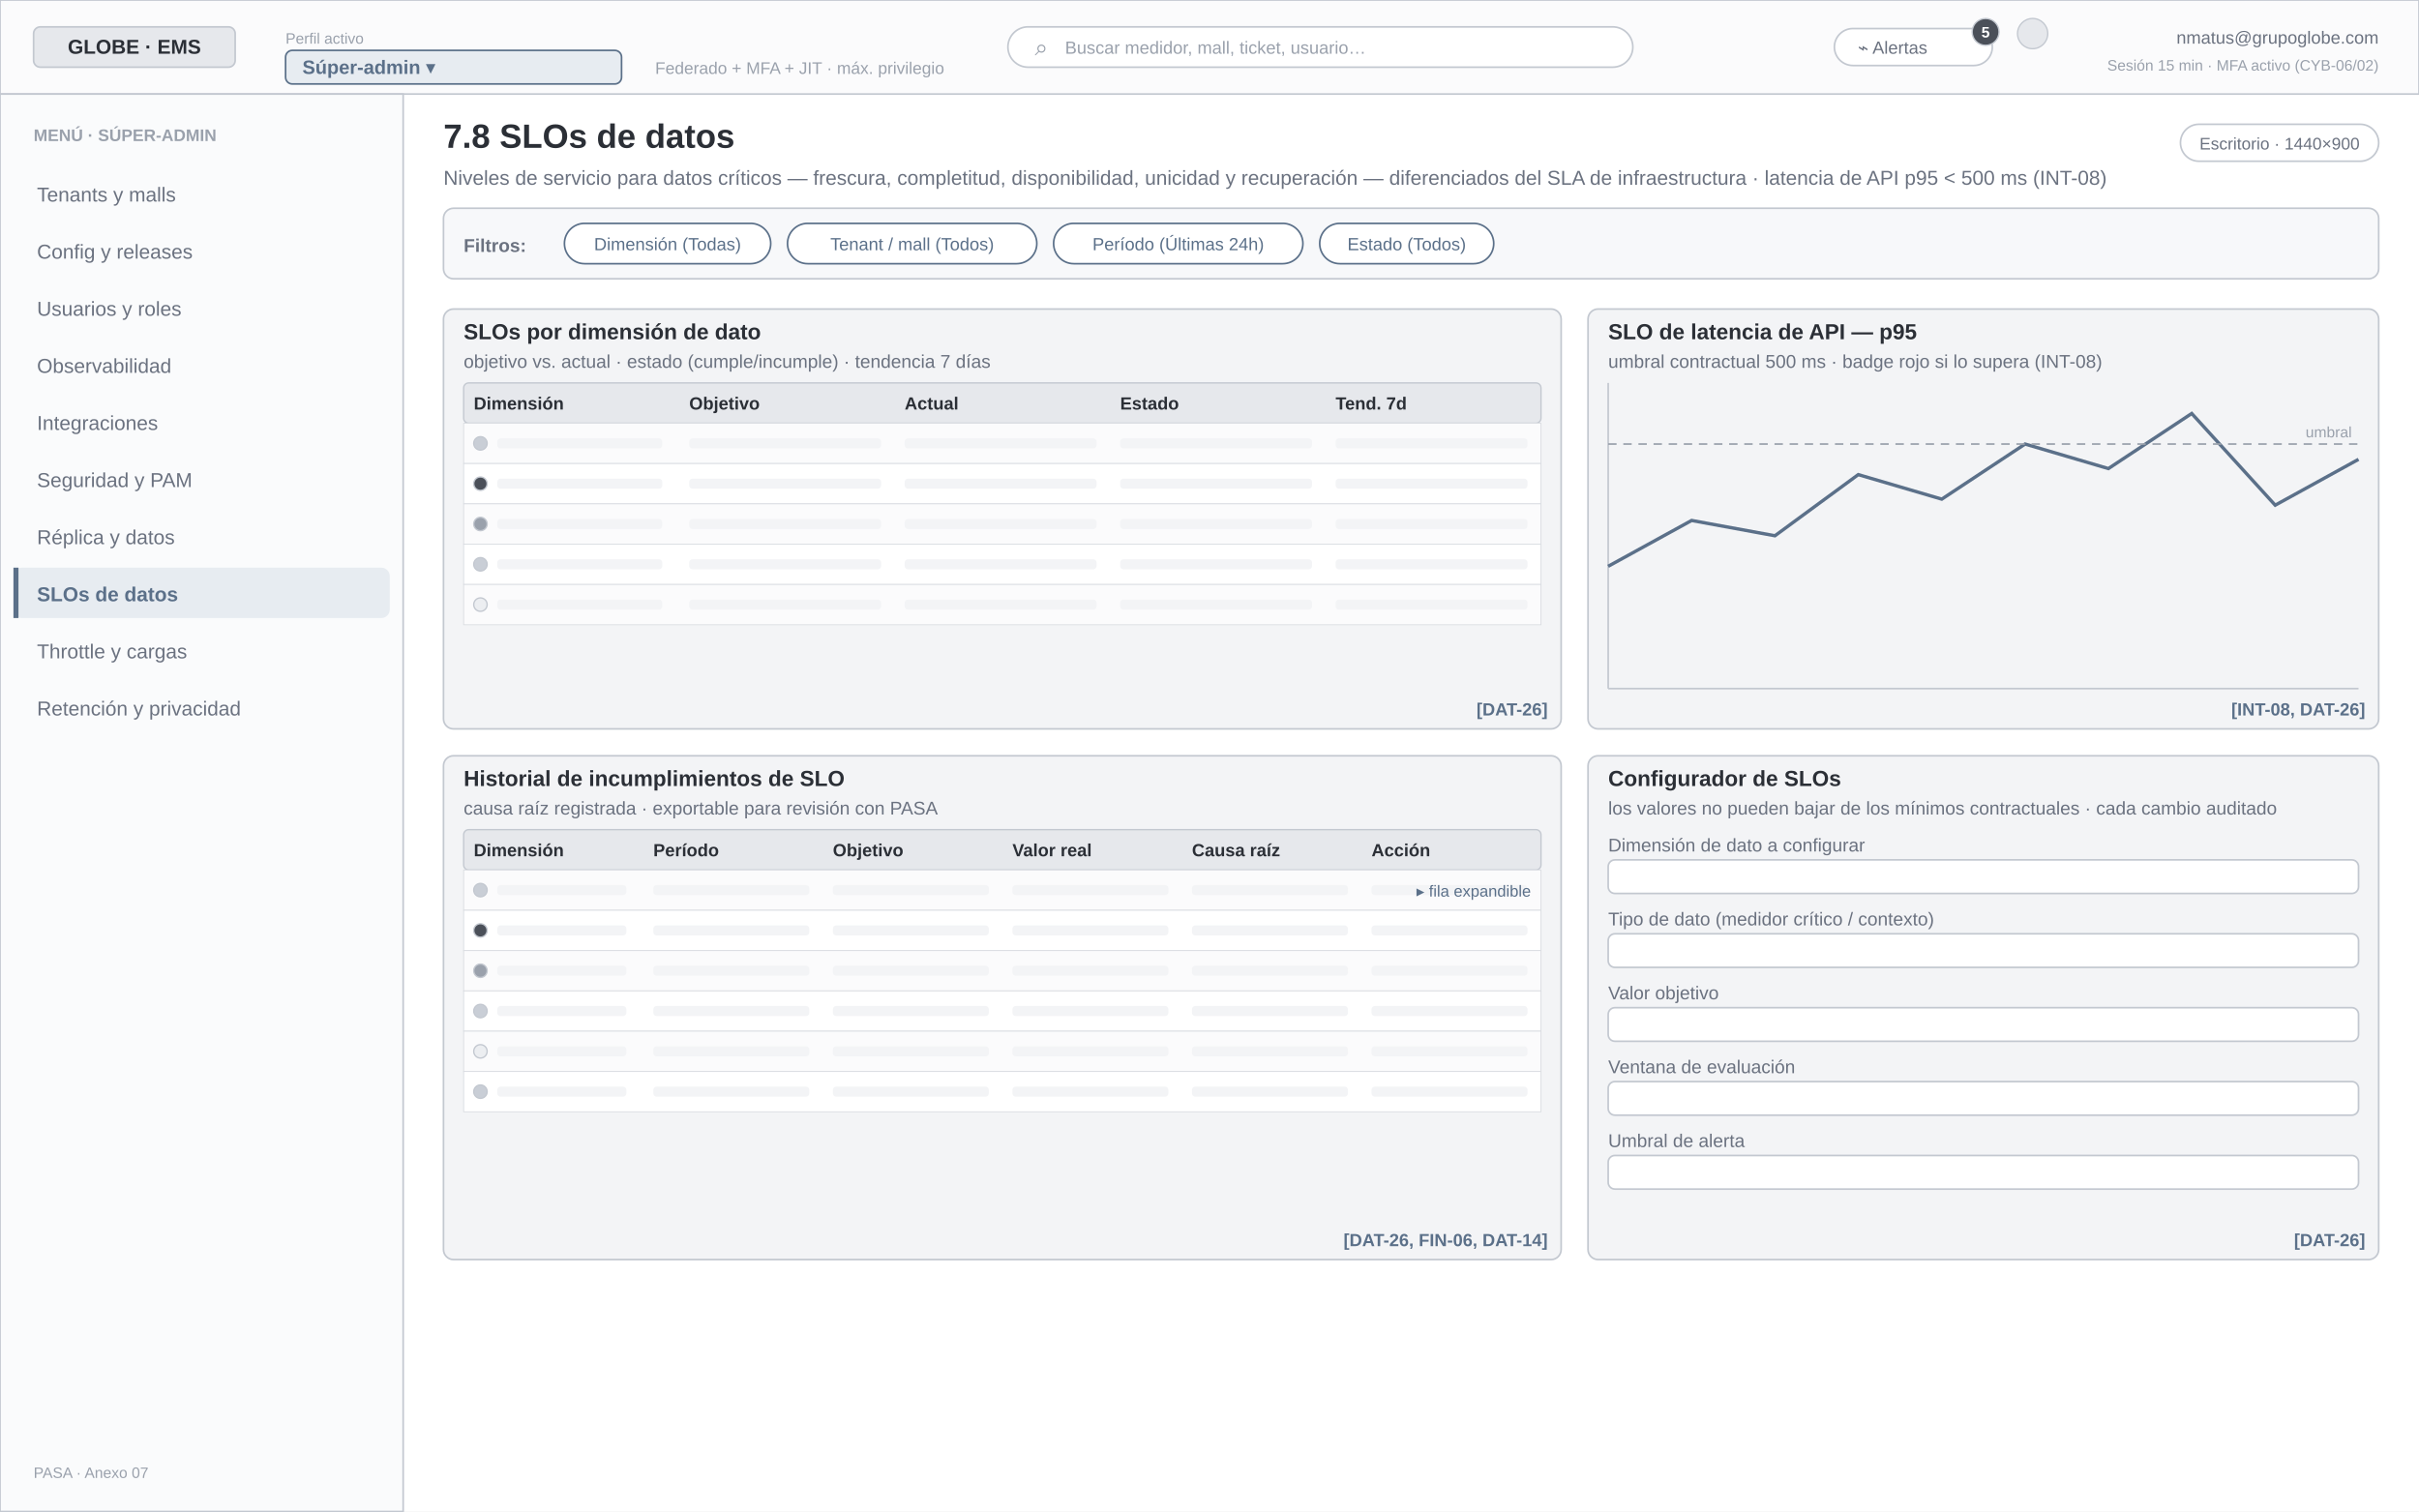
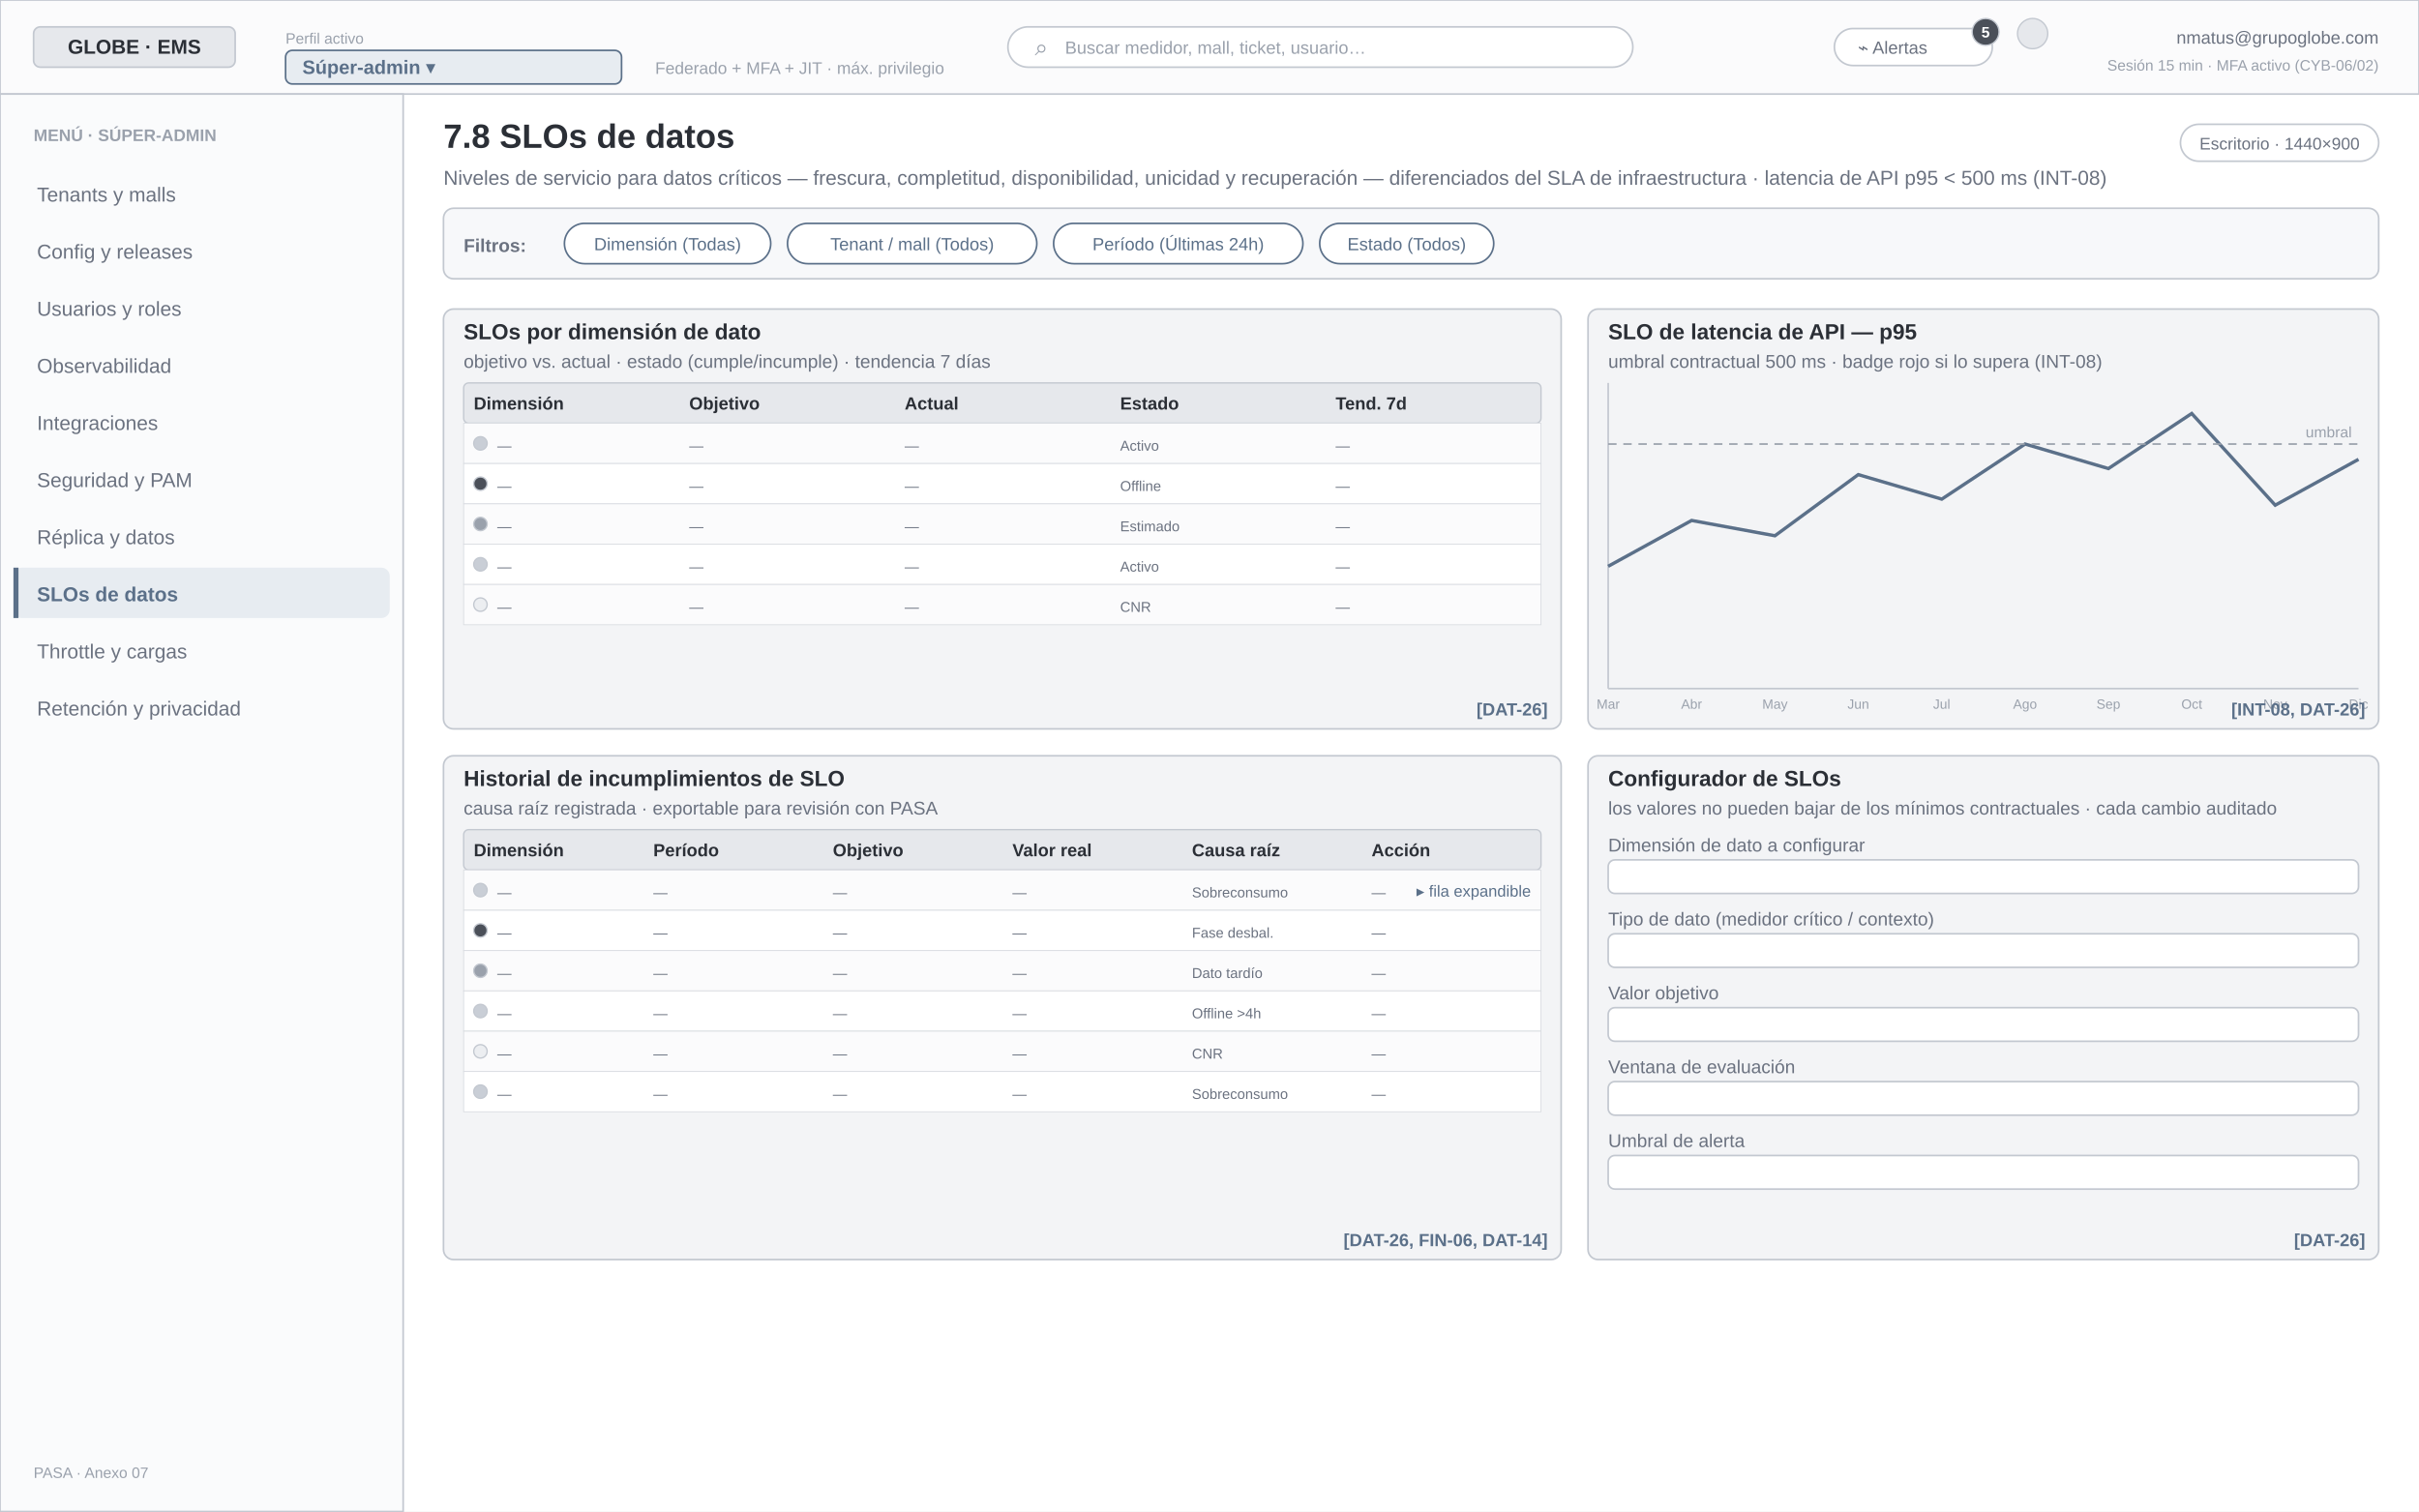
<svg xmlns="http://www.w3.org/2000/svg" viewBox="0 0 1440 900" width="1440" height="900" font-family="'Segoe UI', 'Helvetica Neue', Arial, sans-serif">
  <rect x="0" y="0" width="1440" height="900" rx="0" fill="#ffffff" stroke="none" stroke-width="1" />
  <rect x="0" y="0" width="1440" height="56" rx="0" fill="#fbfbfc" stroke="#c3c8d0" stroke-width="1" />
  <rect x="20" y="16" width="120" height="24" rx="4" fill="#e6e8ec" stroke="#c3c8d0" stroke-width="1" />
  <text x="80" y="32" font-family="'Segoe UI', 'Helvetica Neue', Arial, sans-serif" font-size="12" fill="#2b2f36" font-weight="700" text-anchor="middle">GLOBE · EMS</text>
  <text x="170" y="26" font-family="'Segoe UI', 'Helvetica Neue', Arial, sans-serif" font-size="9" fill="#9aa1ac" font-weight="normal" text-anchor="start">Perfil activo</text>
  <rect x="170" y="30" width="200" height="20" rx="4" fill="#e7ecf1" stroke="#5b7089" stroke-width="1" />
  <text x="180" y="44" font-family="'Segoe UI', 'Helvetica Neue', Arial, sans-serif" font-size="11.5" fill="#5b7089" font-weight="600" text-anchor="start">Súper-admin  ▾</text>
  <text x="390" y="44" font-family="'Segoe UI', 'Helvetica Neue', Arial, sans-serif" font-size="10" fill="#9aa1ac" font-weight="normal" text-anchor="start">Federado + MFA + JIT · máx. privilegio</text>
  <rect x="600" y="16" width="372" height="24" rx="12" fill="#ffffff" stroke="#c3c8d0" stroke-width="1" />
  <text x="616" y="33" font-family="'Segoe UI', 'Helvetica Neue', Arial, sans-serif" font-size="14" fill="#9aa1ac" font-weight="normal" text-anchor="start">⌕</text>
  <text x="634" y="32" font-family="'Segoe UI', 'Helvetica Neue', Arial, sans-serif" font-size="10.5" fill="#9aa1ac" font-weight="normal" text-anchor="start">Buscar medidor, mall, ticket, usuario…</text>
  <rect x="1092" y="17" width="94" height="22" rx="11" fill="#ffffff" stroke="#c3c8d0" stroke-width="1" />
  <text x="1106" y="32" font-family="'Segoe UI', 'Helvetica Neue', Arial, sans-serif" font-size="10.5" fill="#6b7280" font-weight="normal" text-anchor="start">⌁ Alertas</text>
  <circle cx="1182" cy="19" r="8" fill="#4b5059" stroke="#c3c8d0" stroke-width="0.8" />
  <text x="1182" y="22.3" font-family="'Segoe UI', 'Helvetica Neue', Arial, sans-serif" font-size="9" fill="#ffffff" font-weight="700" text-anchor="middle">5</text>
  <circle cx="1210" cy="20" r="9" fill="#e6e8ec" stroke="#c3c8d0" stroke-width="0.8" />
  <text x="1416" y="26" font-family="'Segoe UI', 'Helvetica Neue', Arial, sans-serif" font-size="10.5" fill="#6b7280" font-weight="normal" text-anchor="end">nmatus@grupoglobe.com</text>
  <text x="1416" y="42" font-family="'Segoe UI', 'Helvetica Neue', Arial, sans-serif" font-size="9" fill="#9aa1ac" font-weight="normal" text-anchor="end">Sesión 15 min · MFA activo (CYB-06/02)</text>
  <rect x="0" y="56" width="240" height="844" rx="0" fill="#fafbfc" stroke="#c3c8d0" stroke-width="1" />
  <text x="20" y="84" font-family="'Segoe UI', 'Helvetica Neue', Arial, sans-serif" font-size="10" fill="#9aa1ac" font-weight="700" text-anchor="start">MENÚ · SÚPER-ADMIN</text>
  <text x="22" y="120" font-family="'Segoe UI', 'Helvetica Neue', Arial, sans-serif" font-size="12" fill="#6b7280" font-weight="normal" text-anchor="start">Tenants y malls</text>
  <text x="22" y="154" font-family="'Segoe UI', 'Helvetica Neue', Arial, sans-serif" font-size="12" fill="#6b7280" font-weight="normal" text-anchor="start">Config y releases</text>
  <text x="22" y="188" font-family="'Segoe UI', 'Helvetica Neue', Arial, sans-serif" font-size="12" fill="#6b7280" font-weight="normal" text-anchor="start">Usuarios y roles</text>
  <text x="22" y="222" font-family="'Segoe UI', 'Helvetica Neue', Arial, sans-serif" font-size="12" fill="#6b7280" font-weight="normal" text-anchor="start">Observabilidad</text>
  <text x="22" y="256" font-family="'Segoe UI', 'Helvetica Neue', Arial, sans-serif" font-size="12" fill="#6b7280" font-weight="normal" text-anchor="start">Integraciones</text>
  <text x="22" y="290" font-family="'Segoe UI', 'Helvetica Neue', Arial, sans-serif" font-size="12" fill="#6b7280" font-weight="normal" text-anchor="start">Seguridad y PAM</text>
  <text x="22" y="324" font-family="'Segoe UI', 'Helvetica Neue', Arial, sans-serif" font-size="12" fill="#6b7280" font-weight="normal" text-anchor="start">Réplica y datos</text>
  <rect x="8" y="338" width="224" height="30" rx="5" fill="#e7ecf1" stroke="none" stroke-width="1" />
  <rect x="8" y="338" width="3" height="30" rx="0" fill="#5b7089" stroke="none" stroke-width="1" />
  <text x="22" y="358" font-family="'Segoe UI', 'Helvetica Neue', Arial, sans-serif" font-size="12" fill="#5b7089" font-weight="700" text-anchor="start">SLOs de datos</text>
  <text x="22" y="392" font-family="'Segoe UI', 'Helvetica Neue', Arial, sans-serif" font-size="12" fill="#6b7280" font-weight="normal" text-anchor="start">Throttle y cargas</text>
  <text x="22" y="426" font-family="'Segoe UI', 'Helvetica Neue', Arial, sans-serif" font-size="12" fill="#6b7280" font-weight="normal" text-anchor="start">Retención y privacidad</text>
  <text x="20" y="880" font-family="'Segoe UI', 'Helvetica Neue', Arial, sans-serif" font-size="9" fill="#9aa1ac" font-weight="normal" text-anchor="start">PASA · Anexo 07</text>
  <text x="264" y="88" font-family="'Segoe UI', 'Helvetica Neue', Arial, sans-serif" font-size="20" fill="#2b2f36" font-weight="700" text-anchor="start">7.8  SLOs de datos</text>
  <rect x="1298" y="74" width="118" height="22" rx="11" fill="#ffffff" stroke="#c3c8d0" stroke-width="1" />
  <text x="1357" y="89" font-family="'Segoe UI', 'Helvetica Neue', Arial, sans-serif" font-size="10" fill="#6b7280" font-weight="normal" text-anchor="middle">Escritorio · 1440×900</text>
  <text x="264" y="110" font-family="'Segoe UI', 'Helvetica Neue', Arial, sans-serif" font-size="12" fill="#6b7280" font-weight="normal" text-anchor="start">Niveles de servicio para datos críticos — frescura, completitud, disponibilidad, unicidad y recuperación — diferenciados del SLA de infraestructura · latencia de API p95 &lt; 500 ms (INT-08)</text>
  <rect x="264" y="124" width="1152" height="42" rx="6" fill="#f7f8fa" stroke="#c3c8d0" stroke-width="1" />
  <text x="276" y="150" font-family="'Segoe UI', 'Helvetica Neue', Arial, sans-serif" font-size="11" fill="#6b7280" font-weight="700" text-anchor="start">Filtros:</text>
  <rect x="336" y="133" width="122.8" height="24" rx="12" fill="#ffffff" stroke="#5b7089" stroke-width="1" />
  <text x="397.4" y="149" font-family="'Segoe UI', 'Helvetica Neue', Arial, sans-serif" font-size="10.5" fill="#5b7089" font-weight="normal" text-anchor="middle">Dimensión (Todas)</text>
  <rect x="468.8" y="133" width="148.4" height="24" rx="12" fill="#ffffff" stroke="#5b7089" stroke-width="1" />
  <text x="543.0" y="149" font-family="'Segoe UI', 'Helvetica Neue', Arial, sans-serif" font-size="10.5" fill="#5b7089" font-weight="normal" text-anchor="middle">Tenant / mall (Todos)</text>
  <rect x="627.2" y="133" width="148.4" height="24" rx="12" fill="#ffffff" stroke="#5b7089" stroke-width="1" />
  <text x="701.4" y="149" font-family="'Segoe UI', 'Helvetica Neue', Arial, sans-serif" font-size="10.5" fill="#5b7089" font-weight="normal" text-anchor="middle">Período (Últimas 24h)</text>
  <rect x="785.6" y="133" width="103.6" height="24" rx="12" fill="#ffffff" stroke="#5b7089" stroke-width="1" />
  <text x="837.4" y="149" font-family="'Segoe UI', 'Helvetica Neue', Arial, sans-serif" font-size="10.5" fill="#5b7089" font-weight="normal" text-anchor="middle">Estado (Todos)</text>
  <rect x="264.0" y="184" width="665.333" height="250" rx="6" fill="#f3f4f6" stroke="#c3c8d0" stroke-width="1" />
  <text x="276.0" y="202" font-family="'Segoe UI', 'Helvetica Neue', Arial, sans-serif" font-size="13" fill="#2b2f36" font-weight="700" text-anchor="start">SLOs por dimensión de dato</text>
  <text x="276.0" y="219" font-family="'Segoe UI', 'Helvetica Neue', Arial, sans-serif" font-size="11" fill="#6b7280" font-weight="normal" text-anchor="start">objetivo vs. actual · estado (cumple/incumple) · tendencia 7 días</text>
  <rect x="276.0" y="228" width="641.333" height="24" rx="3" fill="#e6e8ec" stroke="#c3c8d0" stroke-width="0.8" />
  <text x="282.0" y="243.84" font-family="'Segoe UI', 'Helvetica Neue', Arial, sans-serif" font-size="10.5" fill="#2b2f36" font-weight="700" text-anchor="start">Dimensión</text>
  <text x="410.267" y="243.84" font-family="'Segoe UI', 'Helvetica Neue', Arial, sans-serif" font-size="10.5" fill="#2b2f36" font-weight="700" text-anchor="start">Objetivo</text>
  <text x="538.533" y="243.84" font-family="'Segoe UI', 'Helvetica Neue', Arial, sans-serif" font-size="10.5" fill="#2b2f36" font-weight="700" text-anchor="start">Actual</text>
  <text x="666.8" y="243.84" font-family="'Segoe UI', 'Helvetica Neue', Arial, sans-serif" font-size="10.5" fill="#2b2f36" font-weight="700" text-anchor="start">Estado</text>
  <text x="795.067" y="243.84" font-family="'Segoe UI', 'Helvetica Neue', Arial, sans-serif" font-size="10.5" fill="#2b2f36" font-weight="700" text-anchor="start">Tend. 7d</text>
  <rect x="276.0" y="252" width="641.333" height="24" rx="0" fill="#fbfbfc" stroke="#d9dce1" stroke-width="0.5" />
  <circle cx="286.0" cy="264.0" r="4" fill="#c9ced6" stroke="#c3c8d0" stroke-width="0.8" />
-   <rect x="296.0" y="261.0" width="98.267" height="6" rx="2" fill="#f3f4f6" stroke="none" stroke-width="1" />
-   <rect x="410.267" y="261.0" width="114.267" height="6" rx="2" fill="#f3f4f6" stroke="none" stroke-width="1" />
-   <rect x="538.533" y="261.0" width="114.267" height="6" rx="2" fill="#f3f4f6" stroke="none" stroke-width="1" />
-   <rect x="666.8" y="261.0" width="114.267" height="6" rx="2" fill="#f3f4f6" stroke="none" stroke-width="1" />
-   <rect x="795.067" y="261.0" width="114.267" height="6" rx="2" fill="#f3f4f6" stroke="none" stroke-width="1" />
+   <text x="296.0" y="268.32" font-family="'Segoe UI', 'Helvetica Neue', Arial, sans-serif" font-size="8.5" fill="#6b7280" font-weight="normal" text-anchor="start">—</text>
+   <text x="410.267" y="268.32" font-family="'Segoe UI', 'Helvetica Neue', Arial, sans-serif" font-size="8.5" fill="#6b7280" font-weight="normal" text-anchor="start">—</text>
+   <text x="538.533" y="268.32" font-family="'Segoe UI', 'Helvetica Neue', Arial, sans-serif" font-size="8.5" fill="#6b7280" font-weight="normal" text-anchor="start">—</text>
+   <text x="666.8" y="268.32" font-family="'Segoe UI', 'Helvetica Neue', Arial, sans-serif" font-size="8.5" fill="#6b7280" font-weight="normal" text-anchor="start">Activo</text>
+   <text x="795.067" y="268.32" font-family="'Segoe UI', 'Helvetica Neue', Arial, sans-serif" font-size="8.5" fill="#6b7280" font-weight="normal" text-anchor="start">—</text>
  <rect x="276.0" y="276" width="641.333" height="24" rx="0" fill="#ffffff" stroke="#d9dce1" stroke-width="0.5" />
  <circle cx="286.0" cy="288.0" r="4" fill="#4b5059" stroke="#c3c8d0" stroke-width="0.8" />
-   <rect x="296.0" y="285.0" width="98.267" height="6" rx="2" fill="#f3f4f6" stroke="none" stroke-width="1" />
-   <rect x="410.267" y="285.0" width="114.267" height="6" rx="2" fill="#f3f4f6" stroke="none" stroke-width="1" />
-   <rect x="538.533" y="285.0" width="114.267" height="6" rx="2" fill="#f3f4f6" stroke="none" stroke-width="1" />
-   <rect x="666.8" y="285.0" width="114.267" height="6" rx="2" fill="#f3f4f6" stroke="none" stroke-width="1" />
-   <rect x="795.067" y="285.0" width="114.267" height="6" rx="2" fill="#f3f4f6" stroke="none" stroke-width="1" />
+   <text x="296.0" y="292.32" font-family="'Segoe UI', 'Helvetica Neue', Arial, sans-serif" font-size="8.5" fill="#6b7280" font-weight="normal" text-anchor="start">—</text>
+   <text x="410.267" y="292.32" font-family="'Segoe UI', 'Helvetica Neue', Arial, sans-serif" font-size="8.5" fill="#6b7280" font-weight="normal" text-anchor="start">—</text>
+   <text x="538.533" y="292.32" font-family="'Segoe UI', 'Helvetica Neue', Arial, sans-serif" font-size="8.5" fill="#6b7280" font-weight="normal" text-anchor="start">—</text>
+   <text x="666.8" y="292.32" font-family="'Segoe UI', 'Helvetica Neue', Arial, sans-serif" font-size="8.5" fill="#6b7280" font-weight="normal" text-anchor="start">Offline</text>
+   <text x="795.067" y="292.32" font-family="'Segoe UI', 'Helvetica Neue', Arial, sans-serif" font-size="8.5" fill="#6b7280" font-weight="normal" text-anchor="start">—</text>
  <rect x="276.0" y="300" width="641.333" height="24" rx="0" fill="#fbfbfc" stroke="#d9dce1" stroke-width="0.5" />
  <circle cx="286.0" cy="312.0" r="4" fill="#9aa1ac" stroke="#c3c8d0" stroke-width="0.8" />
-   <rect x="296.0" y="309.0" width="98.267" height="6" rx="2" fill="#f3f4f6" stroke="none" stroke-width="1" />
-   <rect x="410.267" y="309.0" width="114.267" height="6" rx="2" fill="#f3f4f6" stroke="none" stroke-width="1" />
-   <rect x="538.533" y="309.0" width="114.267" height="6" rx="2" fill="#f3f4f6" stroke="none" stroke-width="1" />
-   <rect x="666.8" y="309.0" width="114.267" height="6" rx="2" fill="#f3f4f6" stroke="none" stroke-width="1" />
-   <rect x="795.067" y="309.0" width="114.267" height="6" rx="2" fill="#f3f4f6" stroke="none" stroke-width="1" />
+   <text x="296.0" y="316.32" font-family="'Segoe UI', 'Helvetica Neue', Arial, sans-serif" font-size="8.5" fill="#6b7280" font-weight="normal" text-anchor="start">—</text>
+   <text x="410.267" y="316.32" font-family="'Segoe UI', 'Helvetica Neue', Arial, sans-serif" font-size="8.5" fill="#6b7280" font-weight="normal" text-anchor="start">—</text>
+   <text x="538.533" y="316.32" font-family="'Segoe UI', 'Helvetica Neue', Arial, sans-serif" font-size="8.5" fill="#6b7280" font-weight="normal" text-anchor="start">—</text>
+   <text x="666.8" y="316.32" font-family="'Segoe UI', 'Helvetica Neue', Arial, sans-serif" font-size="8.5" fill="#6b7280" font-weight="normal" text-anchor="start">Estimado</text>
+   <text x="795.067" y="316.32" font-family="'Segoe UI', 'Helvetica Neue', Arial, sans-serif" font-size="8.5" fill="#6b7280" font-weight="normal" text-anchor="start">—</text>
  <rect x="276.0" y="324" width="641.333" height="24" rx="0" fill="#ffffff" stroke="#d9dce1" stroke-width="0.5" />
  <circle cx="286.0" cy="336.0" r="4" fill="#c9ced6" stroke="#c3c8d0" stroke-width="0.8" />
-   <rect x="296.0" y="333.0" width="98.267" height="6" rx="2" fill="#f3f4f6" stroke="none" stroke-width="1" />
-   <rect x="410.267" y="333.0" width="114.267" height="6" rx="2" fill="#f3f4f6" stroke="none" stroke-width="1" />
-   <rect x="538.533" y="333.0" width="114.267" height="6" rx="2" fill="#f3f4f6" stroke="none" stroke-width="1" />
-   <rect x="666.8" y="333.0" width="114.267" height="6" rx="2" fill="#f3f4f6" stroke="none" stroke-width="1" />
-   <rect x="795.067" y="333.0" width="114.267" height="6" rx="2" fill="#f3f4f6" stroke="none" stroke-width="1" />
+   <text x="296.0" y="340.32" font-family="'Segoe UI', 'Helvetica Neue', Arial, sans-serif" font-size="8.5" fill="#6b7280" font-weight="normal" text-anchor="start">—</text>
+   <text x="410.267" y="340.32" font-family="'Segoe UI', 'Helvetica Neue', Arial, sans-serif" font-size="8.5" fill="#6b7280" font-weight="normal" text-anchor="start">—</text>
+   <text x="538.533" y="340.32" font-family="'Segoe UI', 'Helvetica Neue', Arial, sans-serif" font-size="8.5" fill="#6b7280" font-weight="normal" text-anchor="start">—</text>
+   <text x="666.8" y="340.32" font-family="'Segoe UI', 'Helvetica Neue', Arial, sans-serif" font-size="8.5" fill="#6b7280" font-weight="normal" text-anchor="start">Activo</text>
+   <text x="795.067" y="340.32" font-family="'Segoe UI', 'Helvetica Neue', Arial, sans-serif" font-size="8.5" fill="#6b7280" font-weight="normal" text-anchor="start">—</text>
  <rect x="276.0" y="348" width="641.333" height="24" rx="0" fill="#fbfbfc" stroke="#d9dce1" stroke-width="0.5" />
  <circle cx="286.0" cy="360.0" r="4" fill="#eceef1" stroke="#c3c8d0" stroke-width="0.8" />
-   <rect x="296.0" y="357.0" width="98.267" height="6" rx="2" fill="#f3f4f6" stroke="none" stroke-width="1" />
-   <rect x="410.267" y="357.0" width="114.267" height="6" rx="2" fill="#f3f4f6" stroke="none" stroke-width="1" />
-   <rect x="538.533" y="357.0" width="114.267" height="6" rx="2" fill="#f3f4f6" stroke="none" stroke-width="1" />
-   <rect x="666.8" y="357.0" width="114.267" height="6" rx="2" fill="#f3f4f6" stroke="none" stroke-width="1" />
-   <rect x="795.067" y="357.0" width="114.267" height="6" rx="2" fill="#f3f4f6" stroke="none" stroke-width="1" />
+   <text x="296.0" y="364.32" font-family="'Segoe UI', 'Helvetica Neue', Arial, sans-serif" font-size="8.5" fill="#6b7280" font-weight="normal" text-anchor="start">—</text>
+   <text x="410.267" y="364.32" font-family="'Segoe UI', 'Helvetica Neue', Arial, sans-serif" font-size="8.5" fill="#6b7280" font-weight="normal" text-anchor="start">—</text>
+   <text x="538.533" y="364.32" font-family="'Segoe UI', 'Helvetica Neue', Arial, sans-serif" font-size="8.5" fill="#6b7280" font-weight="normal" text-anchor="start">—</text>
+   <text x="666.8" y="364.32" font-family="'Segoe UI', 'Helvetica Neue', Arial, sans-serif" font-size="8.5" fill="#6b7280" font-weight="normal" text-anchor="start">CNR</text>
+   <text x="795.067" y="364.32" font-family="'Segoe UI', 'Helvetica Neue', Arial, sans-serif" font-size="8.5" fill="#6b7280" font-weight="normal" text-anchor="start">—</text>
  <text x="921.333" y="426" font-family="'Segoe UI', 'Helvetica Neue', Arial, sans-serif" font-size="10.5" fill="#5b7089" font-weight="600" text-anchor="end">[DAT-26]</text>
  <rect x="945.333" y="184" width="470.667" height="250" rx="6" fill="#f3f4f6" stroke="#c3c8d0" stroke-width="1" />
  <text x="957.333" y="202" font-family="'Segoe UI', 'Helvetica Neue', Arial, sans-serif" font-size="13" fill="#2b2f36" font-weight="700" text-anchor="start">SLO de latencia de API — p95</text>
  <text x="957.333" y="219" font-family="'Segoe UI', 'Helvetica Neue', Arial, sans-serif" font-size="11" fill="#6b7280" font-weight="normal" text-anchor="start">umbral contractual 500 ms · badge rojo si lo supera (INT-08)</text>
  <line x1="957.333" y1="410" x2="1404.0" y2="410" stroke="#c3c8d0" stroke-width="1" />
  <line x1="957.333" y1="228" x2="957.333" y2="410" stroke="#c3c8d0" stroke-width="1" />
  <polyline points="957.3,337.2 1007.0,309.9 1056.6,319.0 1106.2,282.6 1155.9,297.2 1205.5,264.4 1255.1,279.0 1304.7,246.2 1354.4,300.8 1404.0,273.5" fill="none" stroke="#5b7089" stroke-width="2" />
  <line x1="957.333" y1="264.4" x2="1404.0" y2="264.4" stroke="#9aa1ac" stroke-width="1" stroke-dasharray="5 4" />
  <text x="1400.0" y="260.4" font-family="'Segoe UI', 'Helvetica Neue', Arial, sans-serif" font-size="9" fill="#9aa1ac" font-weight="normal" text-anchor="end">umbral</text>
+   <text x="957.333" y="422" font-family="'Segoe UI', 'Helvetica Neue', Arial, sans-serif" font-size="8" fill="#9aa1ac" font-weight="normal" text-anchor="middle">Mar</text>
+   <text x="1006.963" y="422" font-family="'Segoe UI', 'Helvetica Neue', Arial, sans-serif" font-size="8" fill="#9aa1ac" font-weight="normal" text-anchor="middle">Abr</text>
+   <text x="1056.593" y="422" font-family="'Segoe UI', 'Helvetica Neue', Arial, sans-serif" font-size="8" fill="#9aa1ac" font-weight="normal" text-anchor="middle">May</text>
+   <text x="1106.222" y="422" font-family="'Segoe UI', 'Helvetica Neue', Arial, sans-serif" font-size="8" fill="#9aa1ac" font-weight="normal" text-anchor="middle">Jun</text>
+   <text x="1155.852" y="422" font-family="'Segoe UI', 'Helvetica Neue', Arial, sans-serif" font-size="8" fill="#9aa1ac" font-weight="normal" text-anchor="middle">Jul</text>
+   <text x="1205.481" y="422" font-family="'Segoe UI', 'Helvetica Neue', Arial, sans-serif" font-size="8" fill="#9aa1ac" font-weight="normal" text-anchor="middle">Ago</text>
+   <text x="1255.111" y="422" font-family="'Segoe UI', 'Helvetica Neue', Arial, sans-serif" font-size="8" fill="#9aa1ac" font-weight="normal" text-anchor="middle">Sep</text>
+   <text x="1304.741" y="422" font-family="'Segoe UI', 'Helvetica Neue', Arial, sans-serif" font-size="8" fill="#9aa1ac" font-weight="normal" text-anchor="middle">Oct</text>
+   <text x="1354.37" y="422" font-family="'Segoe UI', 'Helvetica Neue', Arial, sans-serif" font-size="8" fill="#9aa1ac" font-weight="normal" text-anchor="middle">Nov</text>
+   <text x="1404.0" y="422" font-family="'Segoe UI', 'Helvetica Neue', Arial, sans-serif" font-size="8" fill="#9aa1ac" font-weight="normal" text-anchor="middle">Dic</text>
  <text x="1408.0" y="426" font-family="'Segoe UI', 'Helvetica Neue', Arial, sans-serif" font-size="10.5" fill="#5b7089" font-weight="600" text-anchor="end">[INT-08, DAT-26]</text>
  <rect x="264.0" y="450" width="665.333" height="300" rx="6" fill="#f3f4f6" stroke="#c3c8d0" stroke-width="1" />
  <text x="276.0" y="468" font-family="'Segoe UI', 'Helvetica Neue', Arial, sans-serif" font-size="13" fill="#2b2f36" font-weight="700" text-anchor="start">Historial de incumplimientos de SLO</text>
  <text x="276.0" y="485" font-family="'Segoe UI', 'Helvetica Neue', Arial, sans-serif" font-size="11" fill="#6b7280" font-weight="normal" text-anchor="start">causa raíz registrada · exportable para revisión con PASA</text>
  <rect x="276.0" y="494" width="641.333" height="24" rx="3" fill="#e6e8ec" stroke="#c3c8d0" stroke-width="0.8" />
  <text x="282.0" y="509.84" font-family="'Segoe UI', 'Helvetica Neue', Arial, sans-serif" font-size="10.5" fill="#2b2f36" font-weight="700" text-anchor="start">Dimensión</text>
  <text x="388.889" y="509.84" font-family="'Segoe UI', 'Helvetica Neue', Arial, sans-serif" font-size="10.5" fill="#2b2f36" font-weight="700" text-anchor="start">Período</text>
  <text x="495.778" y="509.84" font-family="'Segoe UI', 'Helvetica Neue', Arial, sans-serif" font-size="10.5" fill="#2b2f36" font-weight="700" text-anchor="start">Objetivo</text>
  <text x="602.667" y="509.84" font-family="'Segoe UI', 'Helvetica Neue', Arial, sans-serif" font-size="10.5" fill="#2b2f36" font-weight="700" text-anchor="start">Valor real</text>
  <text x="709.556" y="509.84" font-family="'Segoe UI', 'Helvetica Neue', Arial, sans-serif" font-size="10.5" fill="#2b2f36" font-weight="700" text-anchor="start">Causa raíz</text>
  <text x="816.444" y="509.84" font-family="'Segoe UI', 'Helvetica Neue', Arial, sans-serif" font-size="10.5" fill="#2b2f36" font-weight="700" text-anchor="start">Acción</text>
  <rect x="276.0" y="518" width="641.333" height="24" rx="0" fill="#fbfbfc" stroke="#d9dce1" stroke-width="0.5" />
  <circle cx="286.0" cy="530.0" r="4" fill="#c9ced6" stroke="#c3c8d0" stroke-width="0.8" />
-   <rect x="296.0" y="527.0" width="76.889" height="6" rx="2" fill="#f3f4f6" stroke="none" stroke-width="1" />
-   <rect x="388.889" y="527.0" width="92.889" height="6" rx="2" fill="#f3f4f6" stroke="none" stroke-width="1" />
-   <rect x="495.778" y="527.0" width="92.889" height="6" rx="2" fill="#f3f4f6" stroke="none" stroke-width="1" />
-   <rect x="602.667" y="527.0" width="92.889" height="6" rx="2" fill="#f3f4f6" stroke="none" stroke-width="1" />
-   <rect x="709.556" y="527.0" width="92.889" height="6" rx="2" fill="#f3f4f6" stroke="none" stroke-width="1" />
-   <rect x="816.444" y="527.0" width="92.889" height="6" rx="2" fill="#f3f4f6" stroke="none" stroke-width="1" />
+   <text x="296.0" y="534.32" font-family="'Segoe UI', 'Helvetica Neue', Arial, sans-serif" font-size="8.5" fill="#6b7280" font-weight="normal" text-anchor="start">—</text>
+   <text x="388.889" y="534.32" font-family="'Segoe UI', 'Helvetica Neue', Arial, sans-serif" font-size="8.5" fill="#6b7280" font-weight="normal" text-anchor="start">—</text>
+   <text x="495.778" y="534.32" font-family="'Segoe UI', 'Helvetica Neue', Arial, sans-serif" font-size="8.5" fill="#6b7280" font-weight="normal" text-anchor="start">—</text>
+   <text x="602.667" y="534.32" font-family="'Segoe UI', 'Helvetica Neue', Arial, sans-serif" font-size="8.5" fill="#6b7280" font-weight="normal" text-anchor="start">—</text>
+   <text x="709.556" y="534.32" font-family="'Segoe UI', 'Helvetica Neue', Arial, sans-serif" font-size="8.5" fill="#6b7280" font-weight="normal" text-anchor="start">Sobreconsumo</text>
+   <text x="816.444" y="534.32" font-family="'Segoe UI', 'Helvetica Neue', Arial, sans-serif" font-size="8.5" fill="#6b7280" font-weight="normal" text-anchor="start">—</text>
  <rect x="276.0" y="542" width="641.333" height="24" rx="0" fill="#ffffff" stroke="#d9dce1" stroke-width="0.5" />
  <circle cx="286.0" cy="554.0" r="4" fill="#4b5059" stroke="#c3c8d0" stroke-width="0.8" />
-   <rect x="296.0" y="551.0" width="76.889" height="6" rx="2" fill="#f3f4f6" stroke="none" stroke-width="1" />
-   <rect x="388.889" y="551.0" width="92.889" height="6" rx="2" fill="#f3f4f6" stroke="none" stroke-width="1" />
-   <rect x="495.778" y="551.0" width="92.889" height="6" rx="2" fill="#f3f4f6" stroke="none" stroke-width="1" />
-   <rect x="602.667" y="551.0" width="92.889" height="6" rx="2" fill="#f3f4f6" stroke="none" stroke-width="1" />
-   <rect x="709.556" y="551.0" width="92.889" height="6" rx="2" fill="#f3f4f6" stroke="none" stroke-width="1" />
-   <rect x="816.444" y="551.0" width="92.889" height="6" rx="2" fill="#f3f4f6" stroke="none" stroke-width="1" />
+   <text x="296.0" y="558.32" font-family="'Segoe UI', 'Helvetica Neue', Arial, sans-serif" font-size="8.5" fill="#6b7280" font-weight="normal" text-anchor="start">—</text>
+   <text x="388.889" y="558.32" font-family="'Segoe UI', 'Helvetica Neue', Arial, sans-serif" font-size="8.5" fill="#6b7280" font-weight="normal" text-anchor="start">—</text>
+   <text x="495.778" y="558.32" font-family="'Segoe UI', 'Helvetica Neue', Arial, sans-serif" font-size="8.5" fill="#6b7280" font-weight="normal" text-anchor="start">—</text>
+   <text x="602.667" y="558.32" font-family="'Segoe UI', 'Helvetica Neue', Arial, sans-serif" font-size="8.5" fill="#6b7280" font-weight="normal" text-anchor="start">—</text>
+   <text x="709.556" y="558.32" font-family="'Segoe UI', 'Helvetica Neue', Arial, sans-serif" font-size="8.5" fill="#6b7280" font-weight="normal" text-anchor="start">Fase desbal.</text>
+   <text x="816.444" y="558.32" font-family="'Segoe UI', 'Helvetica Neue', Arial, sans-serif" font-size="8.5" fill="#6b7280" font-weight="normal" text-anchor="start">—</text>
  <rect x="276.0" y="566" width="641.333" height="24" rx="0" fill="#fbfbfc" stroke="#d9dce1" stroke-width="0.5" />
  <circle cx="286.0" cy="578.0" r="4" fill="#9aa1ac" stroke="#c3c8d0" stroke-width="0.8" />
-   <rect x="296.0" y="575.0" width="76.889" height="6" rx="2" fill="#f3f4f6" stroke="none" stroke-width="1" />
-   <rect x="388.889" y="575.0" width="92.889" height="6" rx="2" fill="#f3f4f6" stroke="none" stroke-width="1" />
-   <rect x="495.778" y="575.0" width="92.889" height="6" rx="2" fill="#f3f4f6" stroke="none" stroke-width="1" />
-   <rect x="602.667" y="575.0" width="92.889" height="6" rx="2" fill="#f3f4f6" stroke="none" stroke-width="1" />
-   <rect x="709.556" y="575.0" width="92.889" height="6" rx="2" fill="#f3f4f6" stroke="none" stroke-width="1" />
-   <rect x="816.444" y="575.0" width="92.889" height="6" rx="2" fill="#f3f4f6" stroke="none" stroke-width="1" />
+   <text x="296.0" y="582.32" font-family="'Segoe UI', 'Helvetica Neue', Arial, sans-serif" font-size="8.5" fill="#6b7280" font-weight="normal" text-anchor="start">—</text>
+   <text x="388.889" y="582.32" font-family="'Segoe UI', 'Helvetica Neue', Arial, sans-serif" font-size="8.5" fill="#6b7280" font-weight="normal" text-anchor="start">—</text>
+   <text x="495.778" y="582.32" font-family="'Segoe UI', 'Helvetica Neue', Arial, sans-serif" font-size="8.5" fill="#6b7280" font-weight="normal" text-anchor="start">—</text>
+   <text x="602.667" y="582.32" font-family="'Segoe UI', 'Helvetica Neue', Arial, sans-serif" font-size="8.5" fill="#6b7280" font-weight="normal" text-anchor="start">—</text>
+   <text x="709.556" y="582.32" font-family="'Segoe UI', 'Helvetica Neue', Arial, sans-serif" font-size="8.5" fill="#6b7280" font-weight="normal" text-anchor="start">Dato tardío</text>
+   <text x="816.444" y="582.32" font-family="'Segoe UI', 'Helvetica Neue', Arial, sans-serif" font-size="8.5" fill="#6b7280" font-weight="normal" text-anchor="start">—</text>
  <rect x="276.0" y="590" width="641.333" height="24" rx="0" fill="#ffffff" stroke="#d9dce1" stroke-width="0.5" />
  <circle cx="286.0" cy="602.0" r="4" fill="#c9ced6" stroke="#c3c8d0" stroke-width="0.8" />
-   <rect x="296.0" y="599.0" width="76.889" height="6" rx="2" fill="#f3f4f6" stroke="none" stroke-width="1" />
-   <rect x="388.889" y="599.0" width="92.889" height="6" rx="2" fill="#f3f4f6" stroke="none" stroke-width="1" />
-   <rect x="495.778" y="599.0" width="92.889" height="6" rx="2" fill="#f3f4f6" stroke="none" stroke-width="1" />
-   <rect x="602.667" y="599.0" width="92.889" height="6" rx="2" fill="#f3f4f6" stroke="none" stroke-width="1" />
-   <rect x="709.556" y="599.0" width="92.889" height="6" rx="2" fill="#f3f4f6" stroke="none" stroke-width="1" />
-   <rect x="816.444" y="599.0" width="92.889" height="6" rx="2" fill="#f3f4f6" stroke="none" stroke-width="1" />
+   <text x="296.0" y="606.32" font-family="'Segoe UI', 'Helvetica Neue', Arial, sans-serif" font-size="8.5" fill="#6b7280" font-weight="normal" text-anchor="start">—</text>
+   <text x="388.889" y="606.32" font-family="'Segoe UI', 'Helvetica Neue', Arial, sans-serif" font-size="8.5" fill="#6b7280" font-weight="normal" text-anchor="start">—</text>
+   <text x="495.778" y="606.32" font-family="'Segoe UI', 'Helvetica Neue', Arial, sans-serif" font-size="8.5" fill="#6b7280" font-weight="normal" text-anchor="start">—</text>
+   <text x="602.667" y="606.32" font-family="'Segoe UI', 'Helvetica Neue', Arial, sans-serif" font-size="8.5" fill="#6b7280" font-weight="normal" text-anchor="start">—</text>
+   <text x="709.556" y="606.32" font-family="'Segoe UI', 'Helvetica Neue', Arial, sans-serif" font-size="8.5" fill="#6b7280" font-weight="normal" text-anchor="start">Offline &gt;4h</text>
+   <text x="816.444" y="606.32" font-family="'Segoe UI', 'Helvetica Neue', Arial, sans-serif" font-size="8.5" fill="#6b7280" font-weight="normal" text-anchor="start">—</text>
  <rect x="276.0" y="614" width="641.333" height="24" rx="0" fill="#fbfbfc" stroke="#d9dce1" stroke-width="0.5" />
  <circle cx="286.0" cy="626.0" r="4" fill="#eceef1" stroke="#c3c8d0" stroke-width="0.8" />
-   <rect x="296.0" y="623.0" width="76.889" height="6" rx="2" fill="#f3f4f6" stroke="none" stroke-width="1" />
-   <rect x="388.889" y="623.0" width="92.889" height="6" rx="2" fill="#f3f4f6" stroke="none" stroke-width="1" />
-   <rect x="495.778" y="623.0" width="92.889" height="6" rx="2" fill="#f3f4f6" stroke="none" stroke-width="1" />
-   <rect x="602.667" y="623.0" width="92.889" height="6" rx="2" fill="#f3f4f6" stroke="none" stroke-width="1" />
-   <rect x="709.556" y="623.0" width="92.889" height="6" rx="2" fill="#f3f4f6" stroke="none" stroke-width="1" />
-   <rect x="816.444" y="623.0" width="92.889" height="6" rx="2" fill="#f3f4f6" stroke="none" stroke-width="1" />
+   <text x="296.0" y="630.32" font-family="'Segoe UI', 'Helvetica Neue', Arial, sans-serif" font-size="8.5" fill="#6b7280" font-weight="normal" text-anchor="start">—</text>
+   <text x="388.889" y="630.32" font-family="'Segoe UI', 'Helvetica Neue', Arial, sans-serif" font-size="8.5" fill="#6b7280" font-weight="normal" text-anchor="start">—</text>
+   <text x="495.778" y="630.32" font-family="'Segoe UI', 'Helvetica Neue', Arial, sans-serif" font-size="8.5" fill="#6b7280" font-weight="normal" text-anchor="start">—</text>
+   <text x="602.667" y="630.32" font-family="'Segoe UI', 'Helvetica Neue', Arial, sans-serif" font-size="8.5" fill="#6b7280" font-weight="normal" text-anchor="start">—</text>
+   <text x="709.556" y="630.32" font-family="'Segoe UI', 'Helvetica Neue', Arial, sans-serif" font-size="8.5" fill="#6b7280" font-weight="normal" text-anchor="start">CNR</text>
+   <text x="816.444" y="630.32" font-family="'Segoe UI', 'Helvetica Neue', Arial, sans-serif" font-size="8.5" fill="#6b7280" font-weight="normal" text-anchor="start">—</text>
  <rect x="276.0" y="638" width="641.333" height="24" rx="0" fill="#ffffff" stroke="#d9dce1" stroke-width="0.5" />
  <circle cx="286.0" cy="650.0" r="4" fill="#c9ced6" stroke="#c3c8d0" stroke-width="0.8" />
-   <rect x="296.0" y="647.0" width="76.889" height="6" rx="2" fill="#f3f4f6" stroke="none" stroke-width="1" />
-   <rect x="388.889" y="647.0" width="92.889" height="6" rx="2" fill="#f3f4f6" stroke="none" stroke-width="1" />
-   <rect x="495.778" y="647.0" width="92.889" height="6" rx="2" fill="#f3f4f6" stroke="none" stroke-width="1" />
-   <rect x="602.667" y="647.0" width="92.889" height="6" rx="2" fill="#f3f4f6" stroke="none" stroke-width="1" />
-   <rect x="709.556" y="647.0" width="92.889" height="6" rx="2" fill="#f3f4f6" stroke="none" stroke-width="1" />
-   <rect x="816.444" y="647.0" width="92.889" height="6" rx="2" fill="#f3f4f6" stroke="none" stroke-width="1" />
+   <text x="296.0" y="654.32" font-family="'Segoe UI', 'Helvetica Neue', Arial, sans-serif" font-size="8.5" fill="#6b7280" font-weight="normal" text-anchor="start">—</text>
+   <text x="388.889" y="654.32" font-family="'Segoe UI', 'Helvetica Neue', Arial, sans-serif" font-size="8.5" fill="#6b7280" font-weight="normal" text-anchor="start">—</text>
+   <text x="495.778" y="654.32" font-family="'Segoe UI', 'Helvetica Neue', Arial, sans-serif" font-size="8.5" fill="#6b7280" font-weight="normal" text-anchor="start">—</text>
+   <text x="602.667" y="654.32" font-family="'Segoe UI', 'Helvetica Neue', Arial, sans-serif" font-size="8.5" fill="#6b7280" font-weight="normal" text-anchor="start">—</text>
+   <text x="709.556" y="654.32" font-family="'Segoe UI', 'Helvetica Neue', Arial, sans-serif" font-size="8.5" fill="#6b7280" font-weight="normal" text-anchor="start">Sobreconsumo</text>
+   <text x="816.444" y="654.32" font-family="'Segoe UI', 'Helvetica Neue', Arial, sans-serif" font-size="8.5" fill="#6b7280" font-weight="normal" text-anchor="start">—</text>
  <text x="911.333" y="533.84" font-family="'Segoe UI', 'Helvetica Neue', Arial, sans-serif" font-size="9.5" fill="#5b7089" font-weight="normal" text-anchor="end">▸ fila expandible</text>
  <text x="921.333" y="742" font-family="'Segoe UI', 'Helvetica Neue', Arial, sans-serif" font-size="10.5" fill="#5b7089" font-weight="600" text-anchor="end">[DAT-26, FIN-06, DAT-14]</text>
  <rect x="945.333" y="450" width="470.667" height="300" rx="6" fill="#f3f4f6" stroke="#c3c8d0" stroke-width="1" />
  <text x="957.333" y="468" font-family="'Segoe UI', 'Helvetica Neue', Arial, sans-serif" font-size="13" fill="#2b2f36" font-weight="700" text-anchor="start">Configurador de SLOs</text>
  <text x="957.333" y="485" font-family="'Segoe UI', 'Helvetica Neue', Arial, sans-serif" font-size="11" fill="#6b7280" font-weight="normal" text-anchor="start">los valores no pueden bajar de los mínimos contractuales · cada cambio auditado</text>
  <text x="957.333" y="507" font-family="'Segoe UI', 'Helvetica Neue', Arial, sans-serif" font-size="11" fill="#6b7280" font-weight="normal" text-anchor="start">Dimensión de dato a configurar</text>
  <rect x="957.333" y="512" width="446.667" height="20" rx="4" fill="#ffffff" stroke="#c3c8d0" stroke-width="1" />
  <text x="957.333" y="551" font-family="'Segoe UI', 'Helvetica Neue', Arial, sans-serif" font-size="11" fill="#6b7280" font-weight="normal" text-anchor="start">Tipo de dato (medidor crítico / contexto)</text>
  <rect x="957.333" y="556" width="446.667" height="20" rx="4" fill="#ffffff" stroke="#c3c8d0" stroke-width="1" />
  <text x="957.333" y="595" font-family="'Segoe UI', 'Helvetica Neue', Arial, sans-serif" font-size="11" fill="#6b7280" font-weight="normal" text-anchor="start">Valor objetivo</text>
  <rect x="957.333" y="600" width="446.667" height="20" rx="4" fill="#ffffff" stroke="#c3c8d0" stroke-width="1" />
  <text x="957.333" y="639" font-family="'Segoe UI', 'Helvetica Neue', Arial, sans-serif" font-size="11" fill="#6b7280" font-weight="normal" text-anchor="start">Ventana de evaluación</text>
  <rect x="957.333" y="644" width="446.667" height="20" rx="4" fill="#ffffff" stroke="#c3c8d0" stroke-width="1" />
  <text x="957.333" y="683" font-family="'Segoe UI', 'Helvetica Neue', Arial, sans-serif" font-size="11" fill="#6b7280" font-weight="normal" text-anchor="start">Umbral de alerta</text>
  <rect x="957.333" y="688" width="446.667" height="20" rx="4" fill="#ffffff" stroke="#c3c8d0" stroke-width="1" />
  <text x="1408.0" y="742" font-family="'Segoe UI', 'Helvetica Neue', Arial, sans-serif" font-size="10.5" fill="#5b7089" font-weight="600" text-anchor="end">[DAT-26]</text>
</svg>
